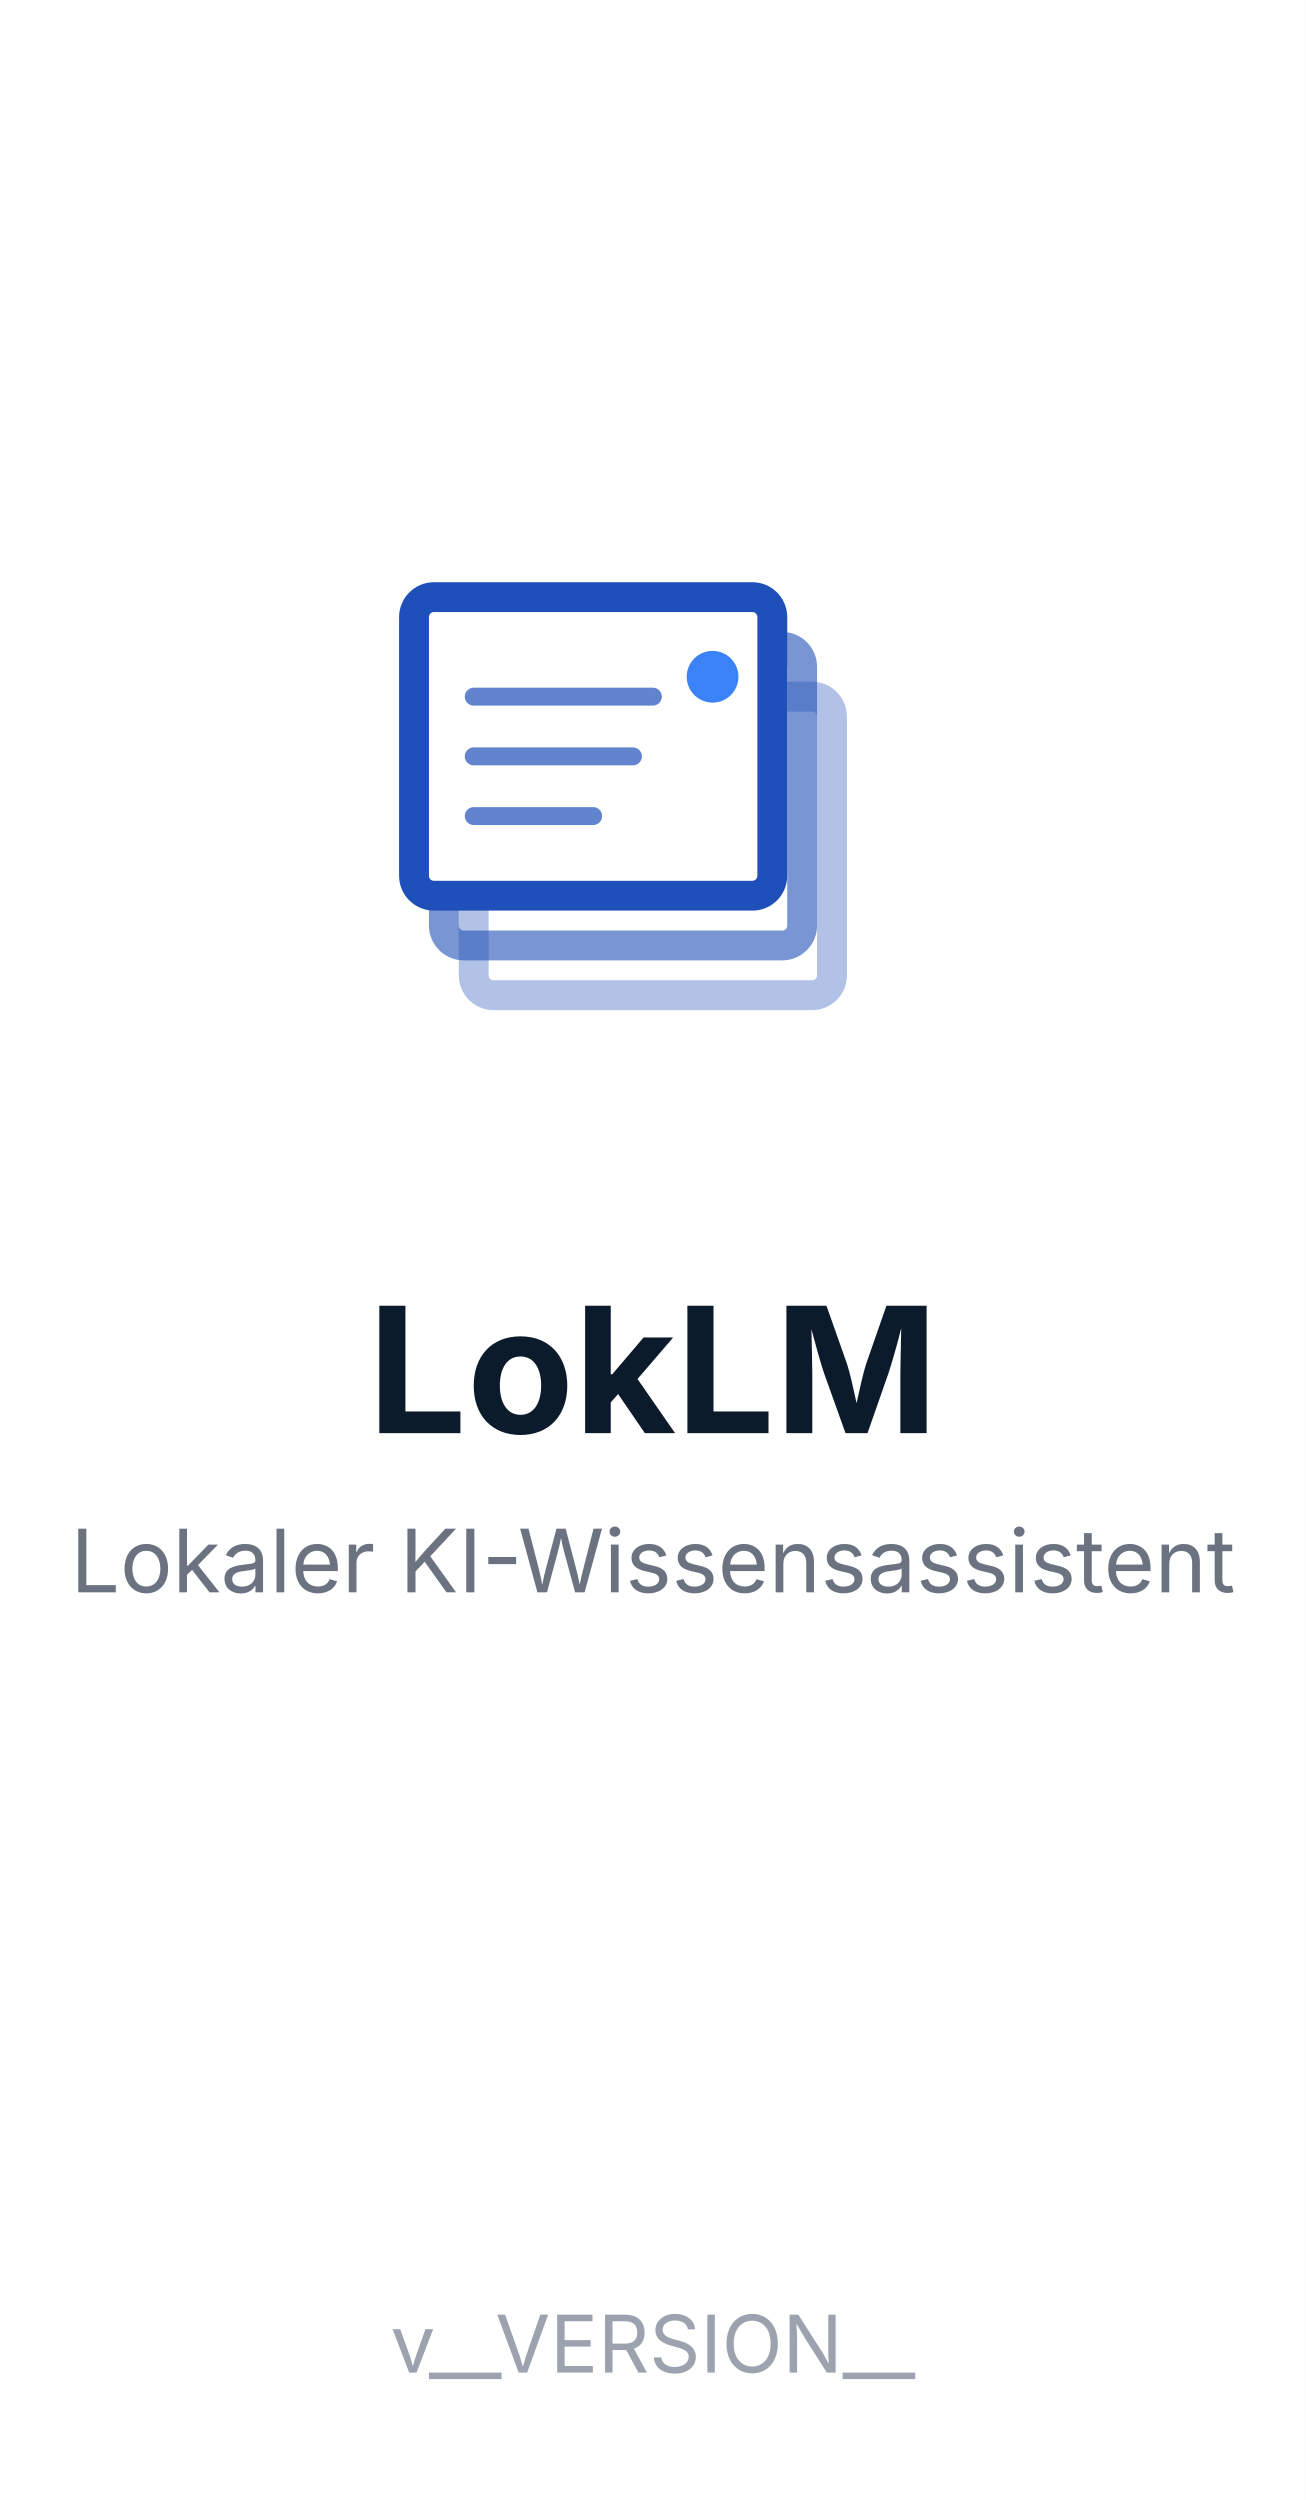
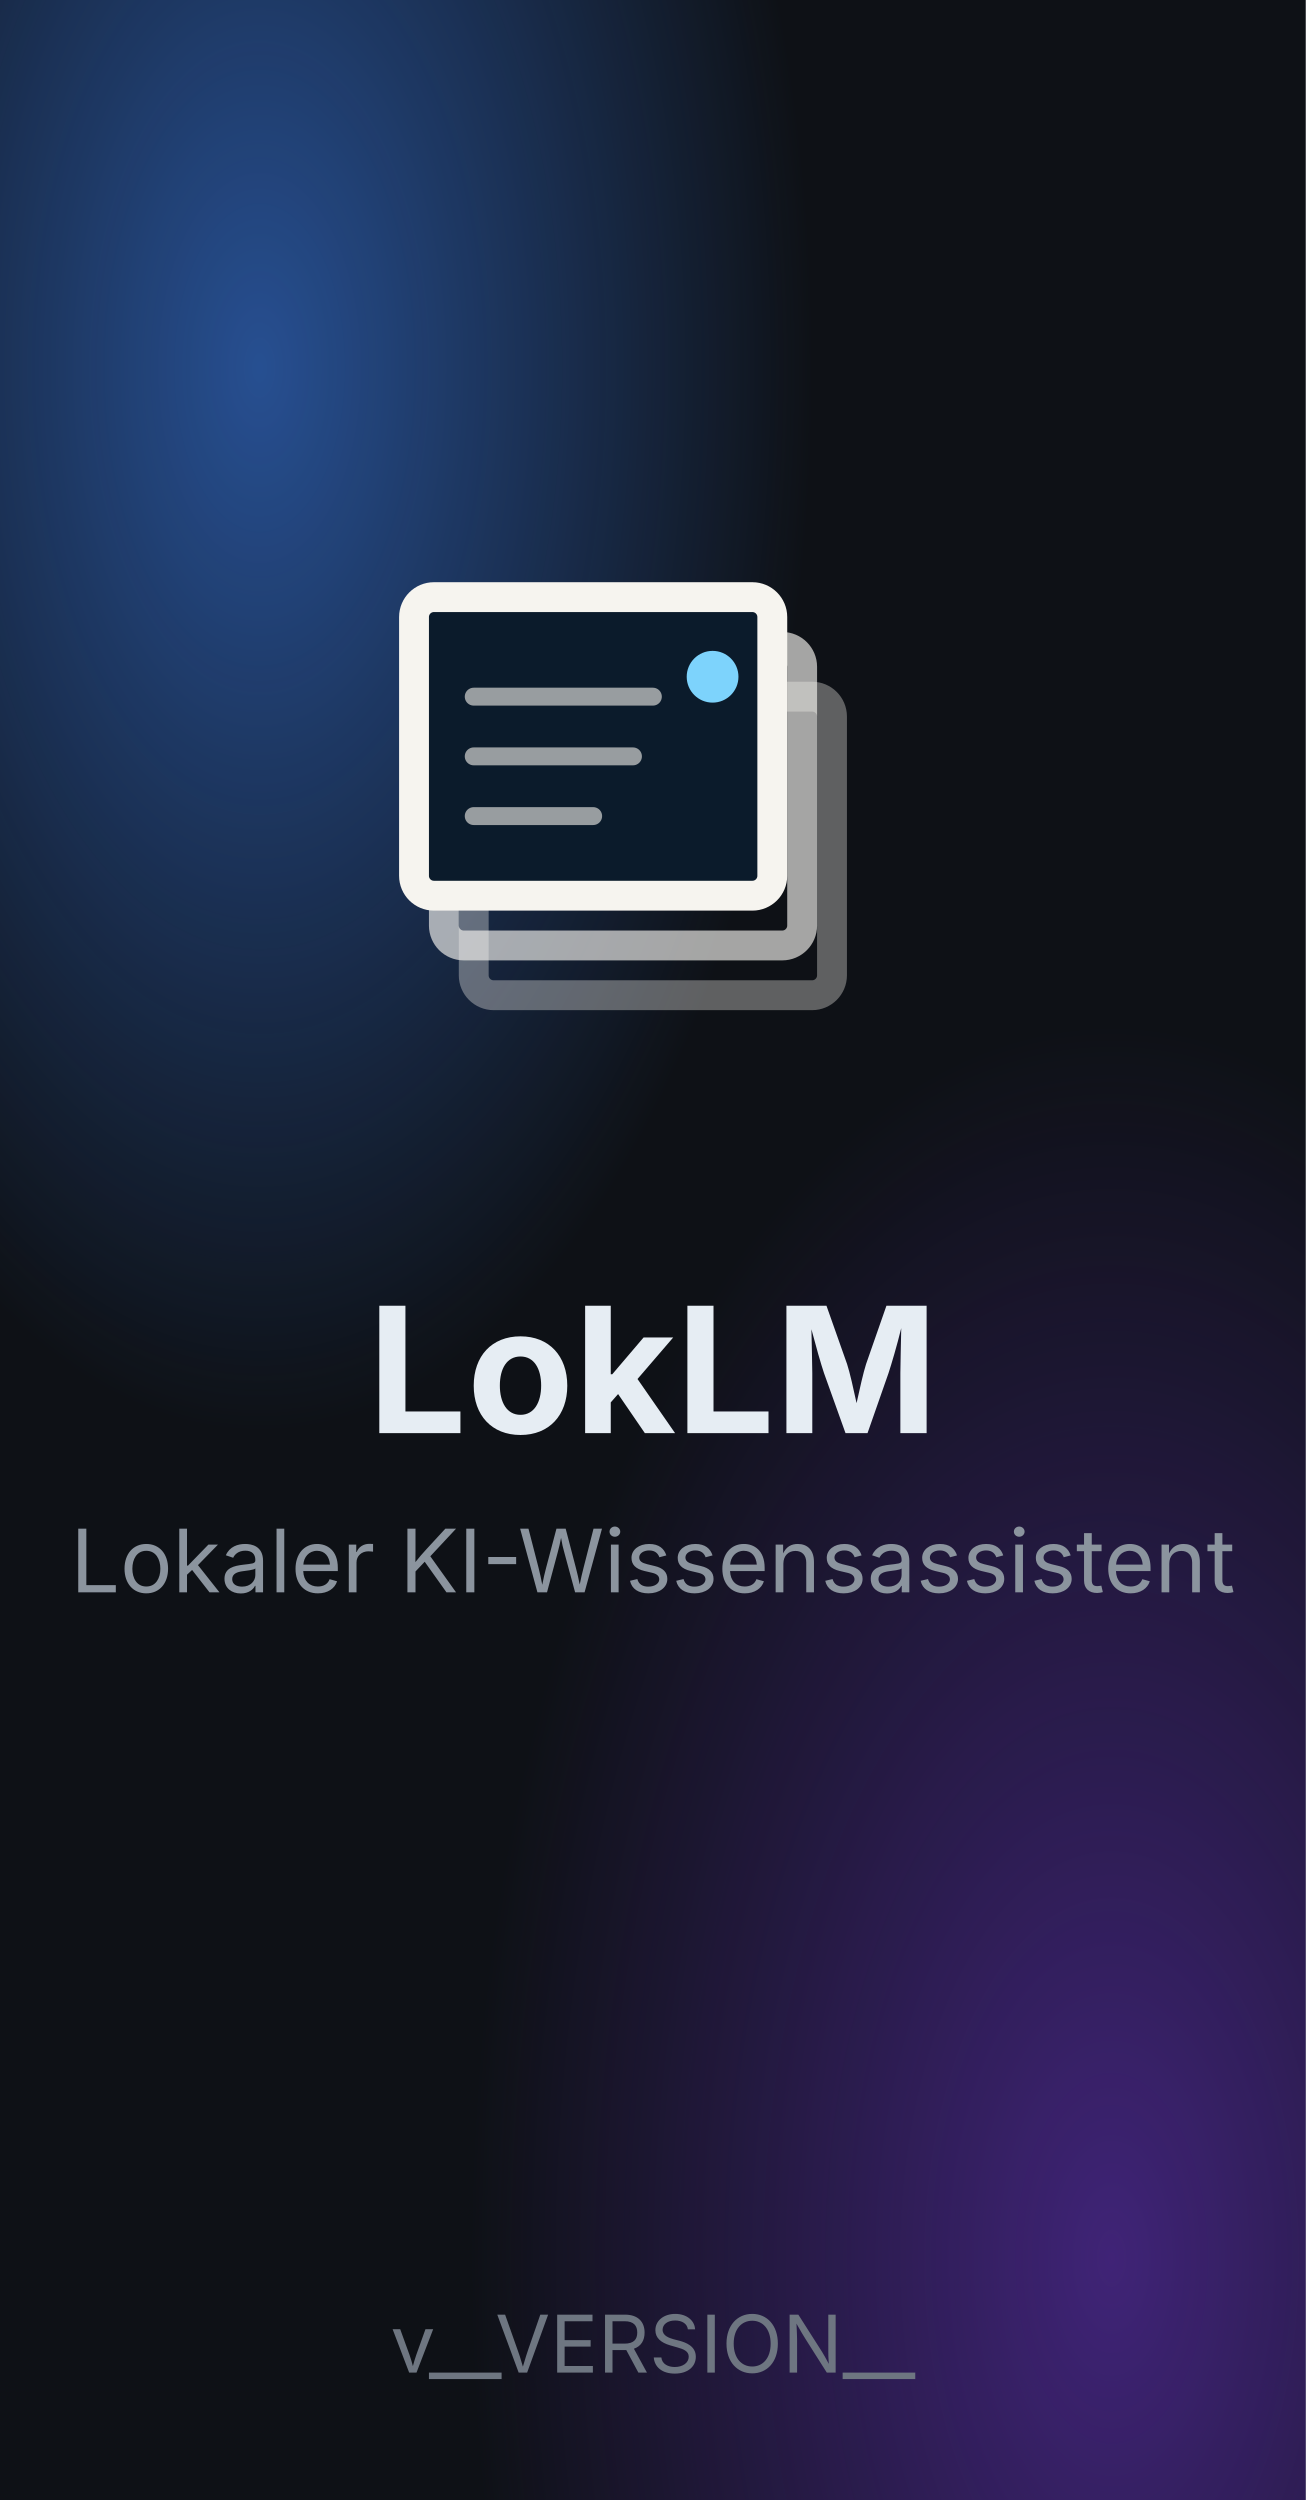
<svg xmlns="http://www.w3.org/2000/svg" width="164" height="314" viewBox="0 0 164 314">
-   <rect width="164" height="314" fill="#ffffff" />
+   <defs>
+     <radialGradient id="blob1" cx="20%" cy="15%" r="65%">
+       <stop offset="0%" stop-color="#3b82f6" stop-opacity="0.55" />
+       <stop offset="65%" stop-color="#3b82f6" stop-opacity="0" />
+     </radialGradient>
+     <radialGradient id="blob2" cx="85%" cy="90%" r="70%">
+       <stop offset="0%" stop-color="#7c3aed" stop-opacity="0.45" />
+       <stop offset="70%" stop-color="#7c3aed" stop-opacity="0" />
+     </radialGradient>
+   </defs>
+   <rect width="164" height="314" fill="#0e1116" />
+   <rect width="164" height="314" fill="url(#blob1)" />
+   <rect width="164" height="314" fill="url(#blob2)" />
  <g transform="translate(42, 60) scale(1.25)">
-     <rect x="14" y="22" width="36" height="30" rx="2" stroke="#1f4fb8" stroke-width="3" opacity="0.35" fill="none" />
-     <rect x="11" y="17" width="36" height="30" rx="2" stroke="#1f4fb8" stroke-width="3" opacity="0.6" fill="none" />
-     <rect x="8" y="12" width="36" height="30" rx="2" fill="#ffffff" stroke="#1f4fb8" stroke-width="3" />
-     <circle cx="38" cy="20" r="2.6" fill="#3b82f6" />
-     <path d="M14 22 H32 M14 28 H30 M14 34 H26" stroke="#1f4fb8" stroke-width="1.8" stroke-linecap="round" opacity="0.7" fill="none" />
+     <rect x="14" y="22" width="36" height="30" rx="2" stroke="#F6F4EF" stroke-width="3" opacity="0.35" fill="none" />
+     <rect x="11" y="17" width="36" height="30" rx="2" stroke="#F6F4EF" stroke-width="3" opacity="0.65" fill="none" />
+     <rect x="8" y="12" width="36" height="30" rx="2" fill="#0B1B2B" stroke="#F6F4EF" stroke-width="3" />
+     <circle cx="38" cy="20" r="2.6" fill="#7DD3FC" />
+     <path d="M14 22 H32 M14 28 H30 M14 34 H26" stroke="#F6F4EF" stroke-width="1.8" stroke-linecap="round" opacity="0.6" fill="none" />
  </g>
-   <text x="82" y="180" font-family="Segoe UI, Inter, sans-serif" font-size="22" font-weight="700" fill="#0b1b2b" text-anchor="middle">LokLM</text>
-   <text x="82" y="200" font-family="Segoe UI, Inter, sans-serif" font-size="11" font-weight="400" fill="#6b7280" text-anchor="middle">Lokaler KI-Wissensassistent</text>
-   <text x="82" y="298" font-family="Segoe UI, Inter, sans-serif" font-size="10" font-weight="400" fill="#9ca3af" text-anchor="middle">v__VERSION__</text>
+   <text x="82" y="180" font-family="Segoe UI, Inter, sans-serif" font-size="22" font-weight="700" fill="#e6edf3" text-anchor="middle">LokLM</text>
+   <text x="82" y="200" font-family="Segoe UI, Inter, sans-serif" font-size="11" font-weight="400" fill="#8b949e" text-anchor="middle">Lokaler KI-Wissensassistent</text>
+   <text x="82" y="298" font-family="Segoe UI, Inter, sans-serif" font-size="10" font-weight="400" fill="#6e7681" text-anchor="middle">v__VERSION__</text>
</svg>
